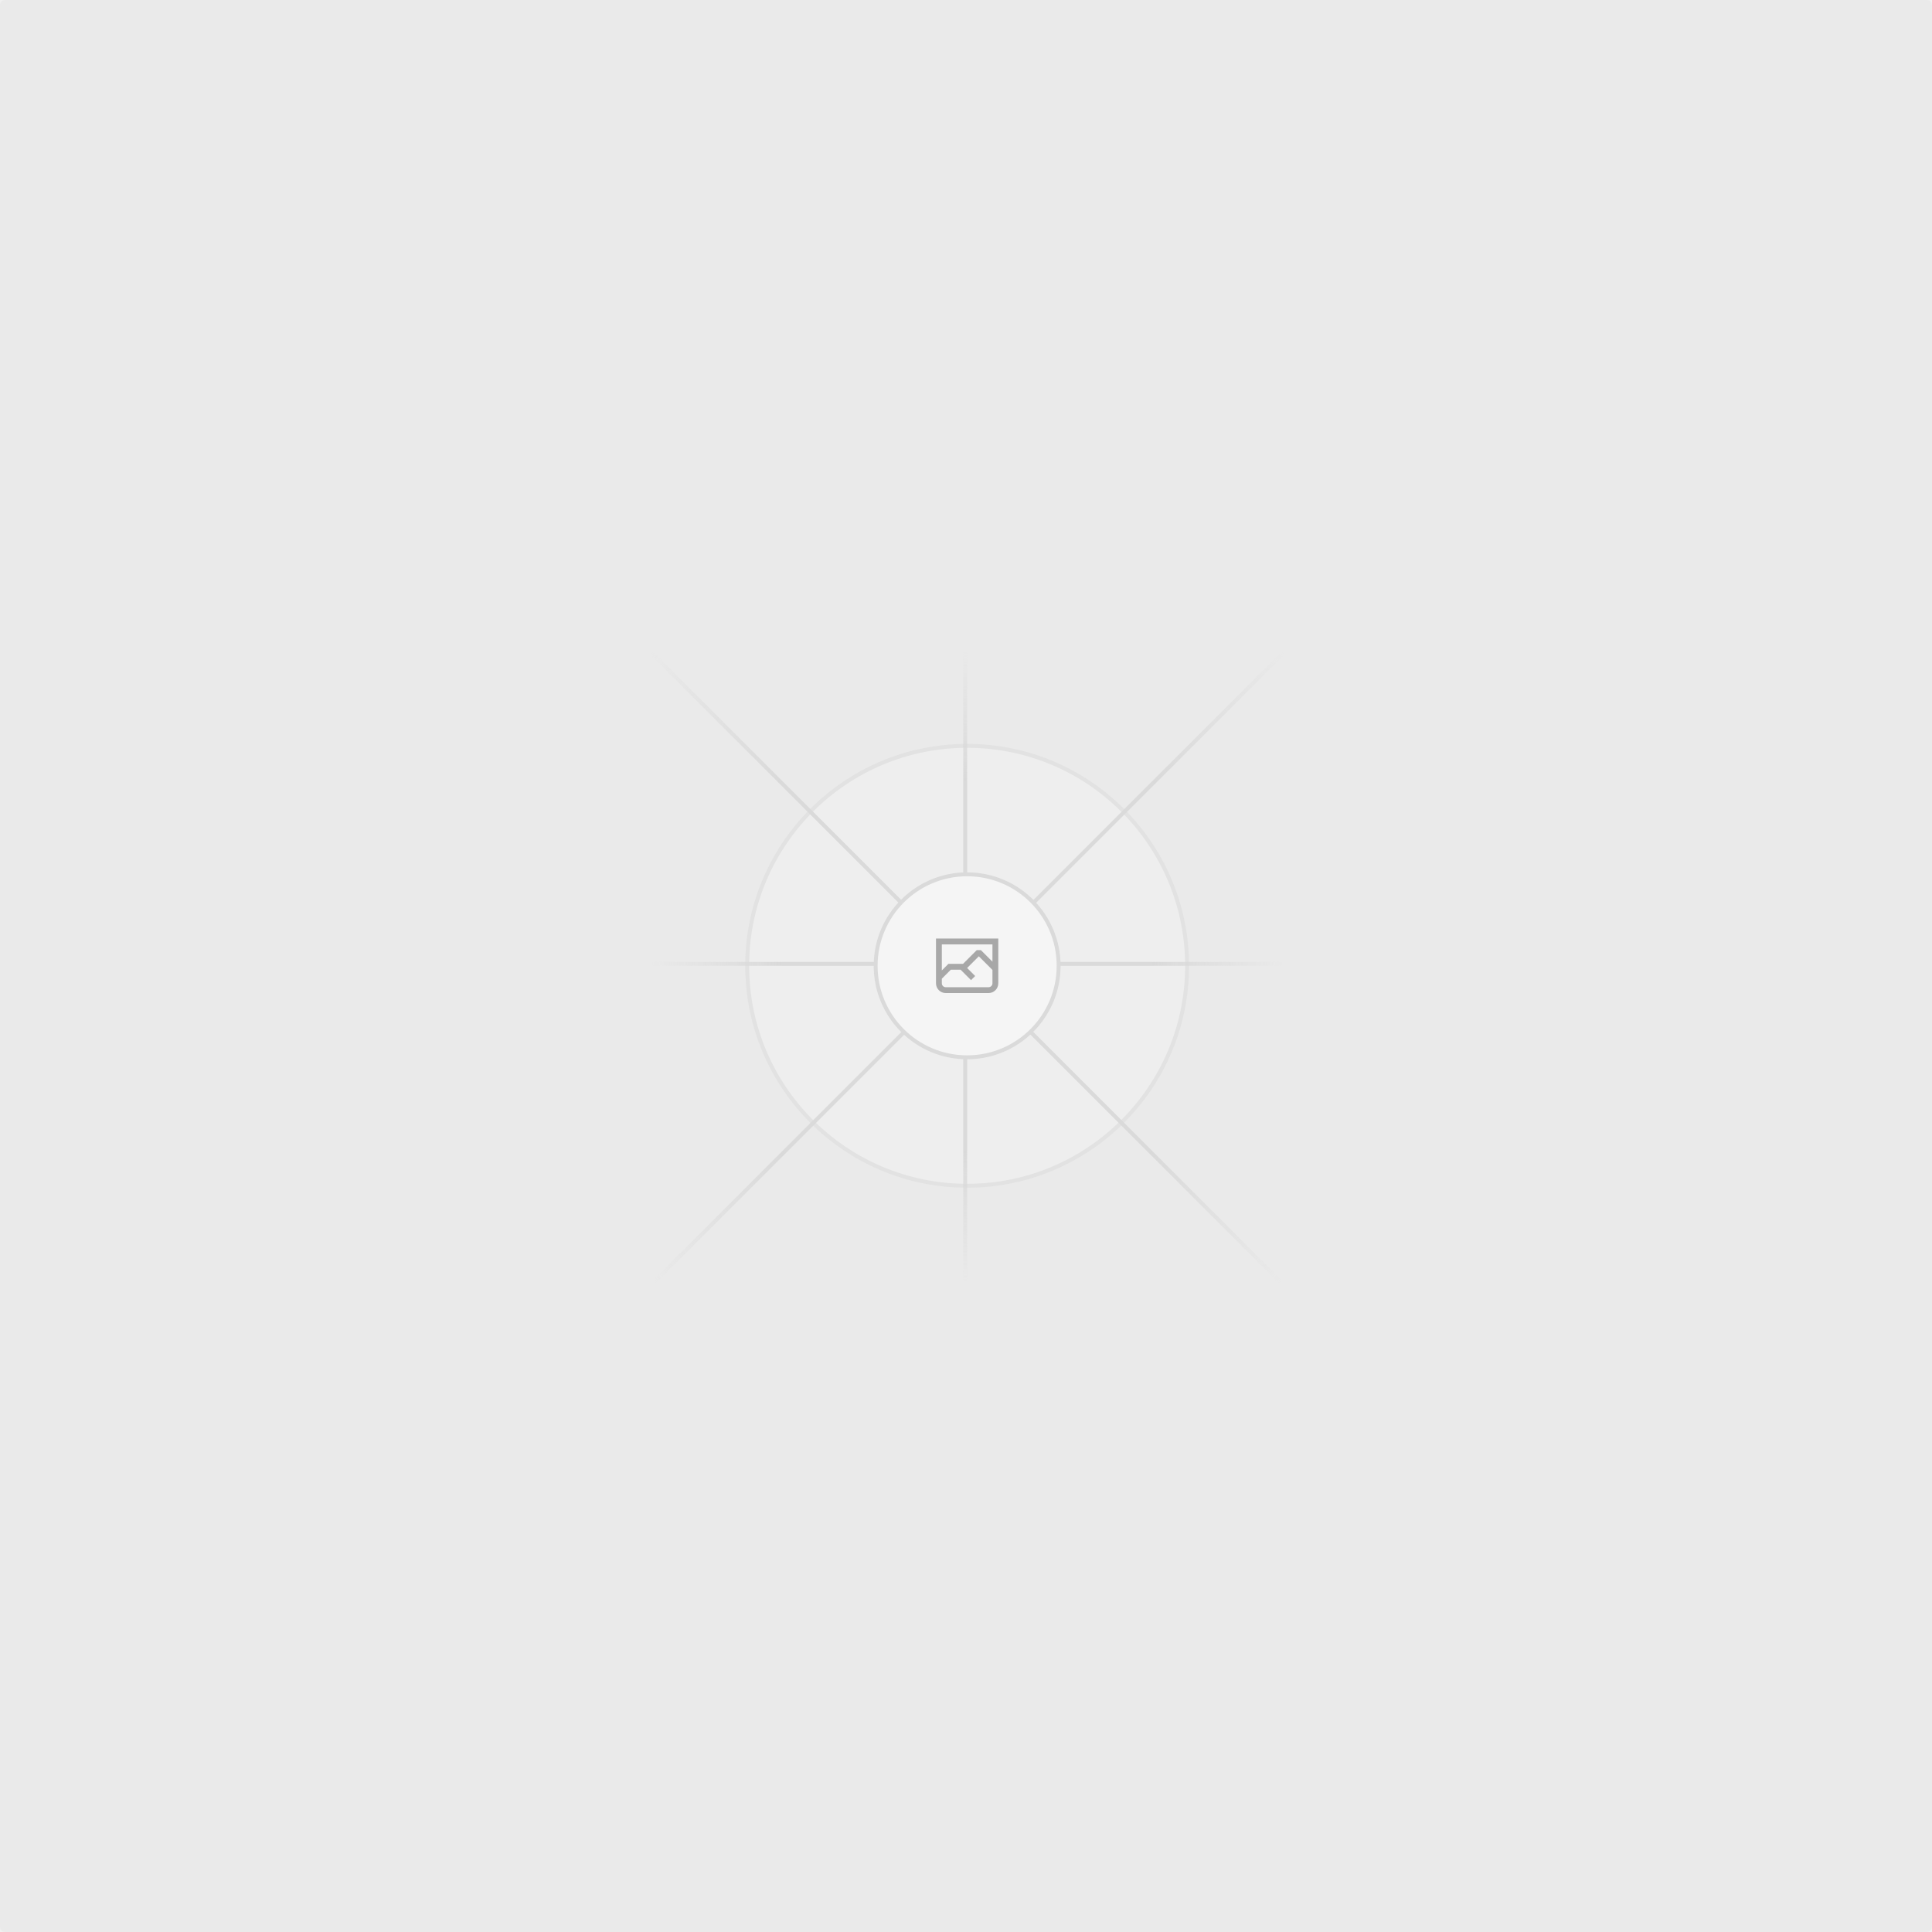
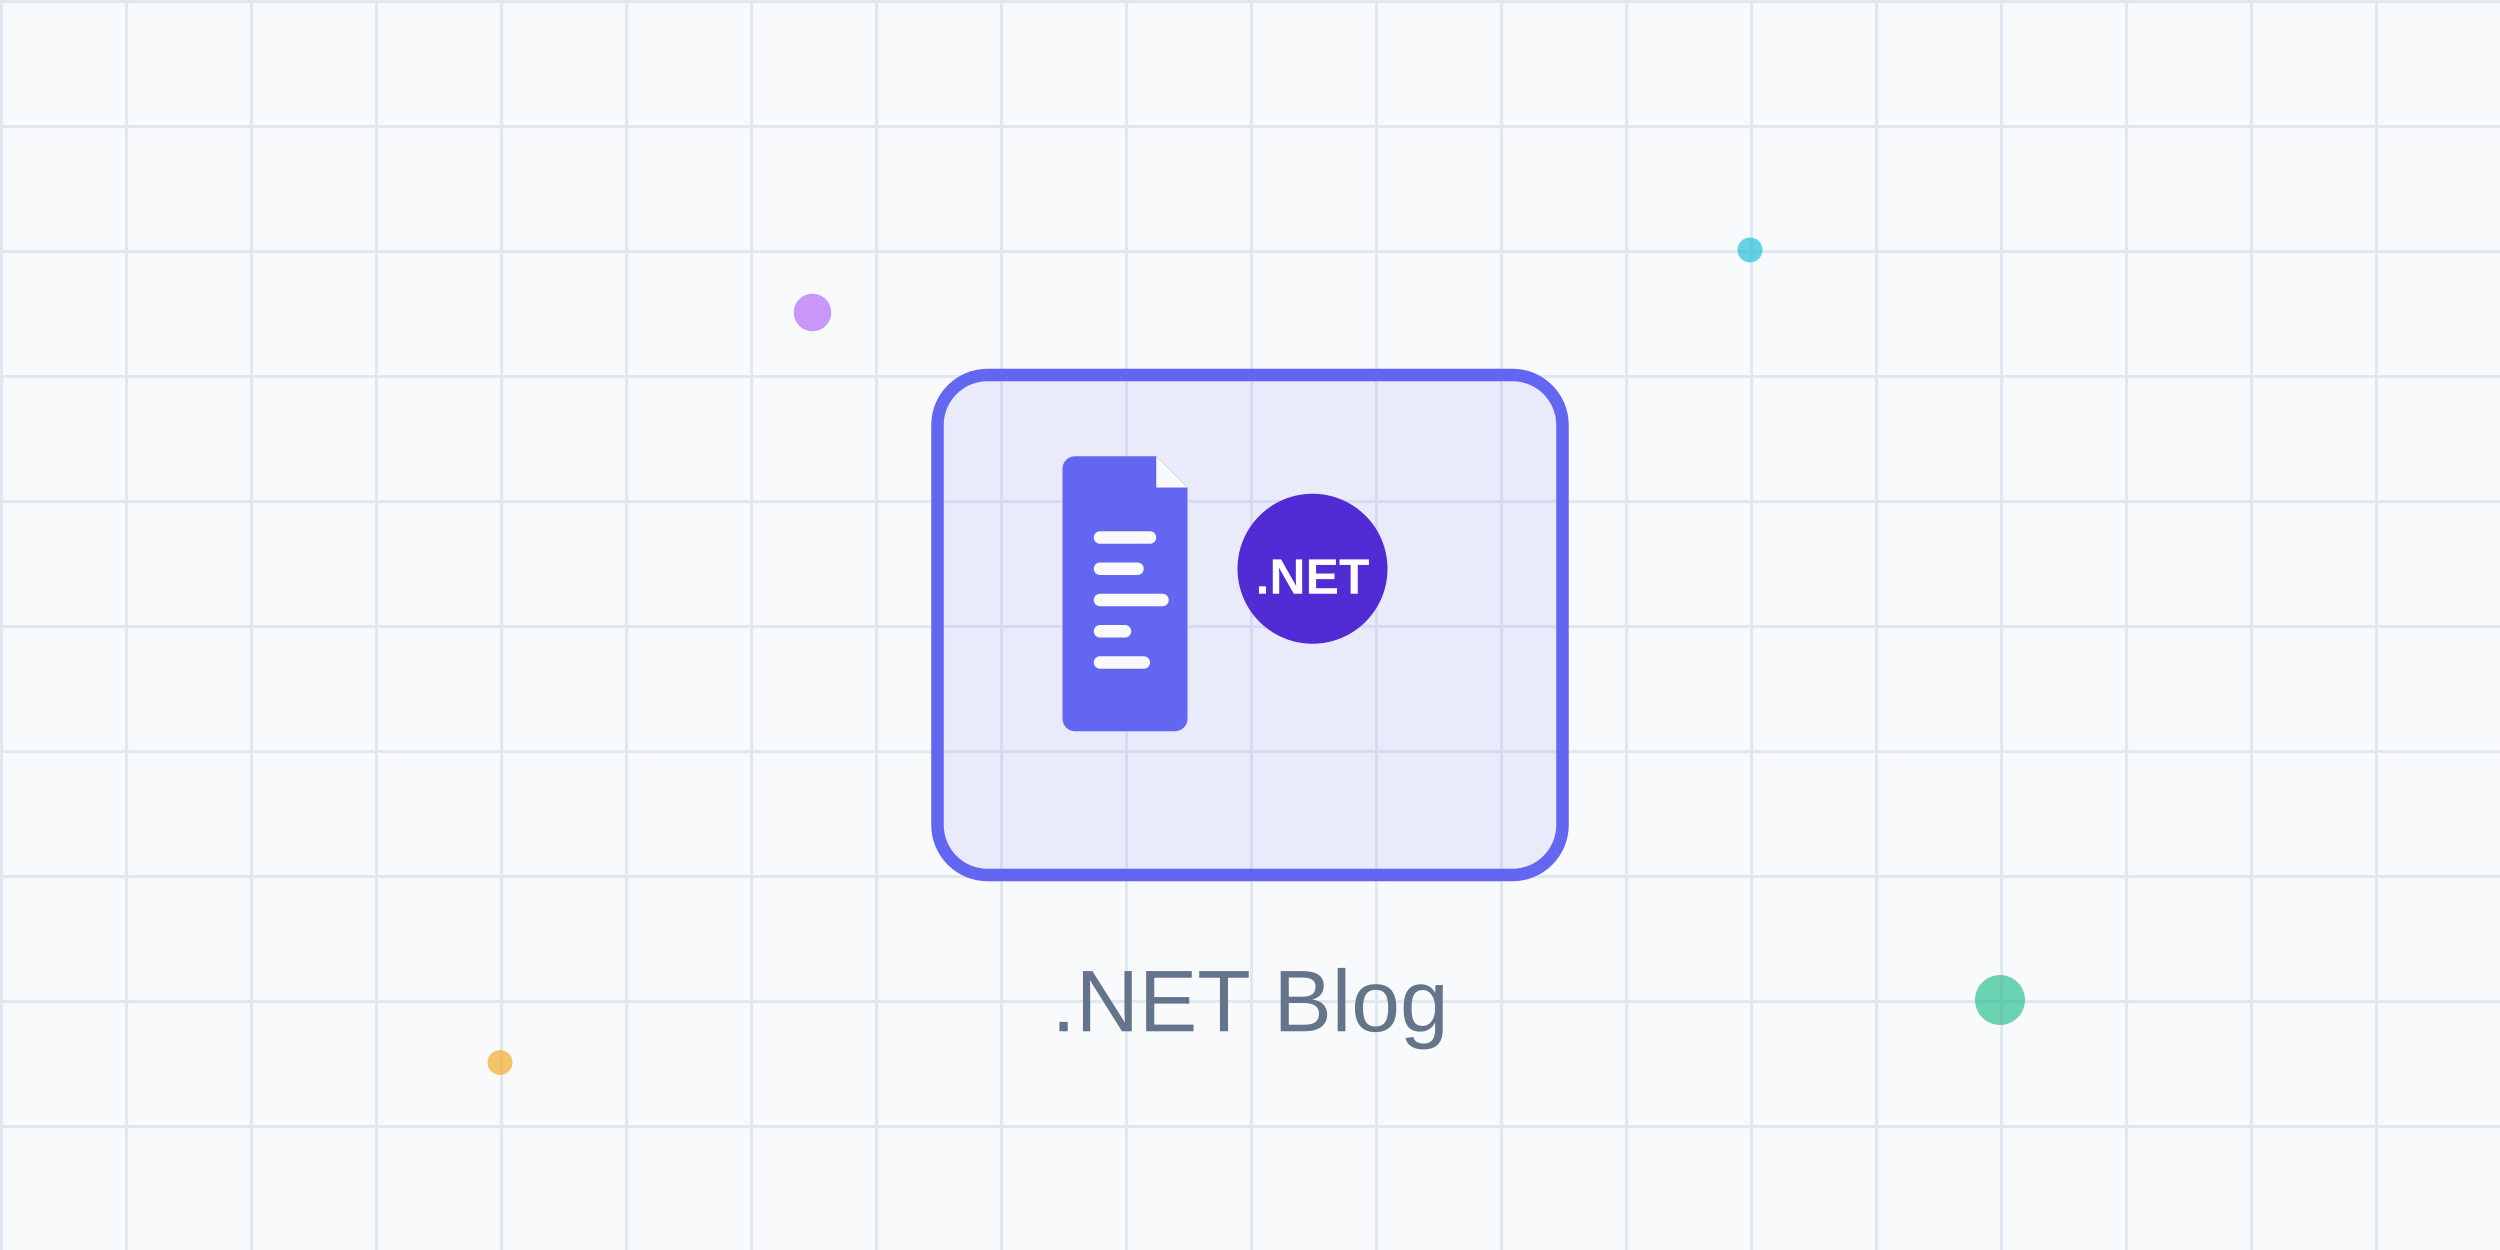
- <svg xmlns="http://www.w3.org/2000/svg" width="1200" height="1200" fill="none">
-   <rect width="1200" height="1200" fill="#EAEAEA" rx="3" />
-   <g opacity=".5">
-     <g opacity=".5">
-       <path fill="#FAFAFA" d="M600.709 736.5c-75.454 0-136.621-61.167-136.621-136.62 0-75.454 61.167-136.621 136.621-136.621 75.453 0 136.62 61.167 136.62 136.621 0 75.453-61.167 136.62-136.62 136.62Z" />
-       <path stroke="#C9C9C9" stroke-width="2.418" d="M600.709 736.5c-75.454 0-136.621-61.167-136.621-136.62 0-75.454 61.167-136.621 136.621-136.621 75.453 0 136.62 61.167 136.62 136.621 0 75.453-61.167 136.62-136.62 136.62Z" />
-     </g>
-     <path stroke="url(#a)" stroke-width="2.418" d="M0-1.209h553.581" transform="scale(1 -1) rotate(45 1163.11 91.165)" />
-     <path stroke="url(#b)" stroke-width="2.418" d="M404.846 598.671h391.726" />
-     <path stroke="url(#c)" stroke-width="2.418" d="M599.5 795.742V404.017" />
-     <path stroke="url(#d)" stroke-width="2.418" d="m795.717 796.597-391.441-391.44" />
-     <path fill="#fff" d="M600.709 656.704c-31.384 0-56.825-25.441-56.825-56.824 0-31.384 25.441-56.825 56.825-56.825 31.383 0 56.824 25.441 56.824 56.825 0 31.383-25.441 56.824-56.824 56.824Z" />
-     <g clip-path="url(#e)">
-       <path fill="#666" fill-rule="evenodd" d="M616.426 586.58h-31.434v16.176l3.553-3.554.531-.531h9.068l.074-.074 8.463-8.463h2.565l7.18 7.181V586.58Zm-15.715 14.654 3.698 3.699 1.283 1.282-2.565 2.565-1.282-1.283-5.2-5.199h-6.066l-5.514 5.514-.073.073v2.876a2.418 2.418 0 0 0 2.418 2.418h26.598a2.418 2.418 0 0 0 2.418-2.418v-8.317l-8.463-8.463-7.181 7.181-.071.072Zm-19.347 5.442v4.085a6.045 6.045 0 0 0 6.046 6.045h26.598a6.044 6.044 0 0 0 6.045-6.045v-7.108l1.356-1.355-1.282-1.283-.074-.073v-17.989h-38.689v23.43l-.146.146.146.147Z" clip-rule="evenodd" />
-     </g>
-     <path stroke="#C9C9C9" stroke-width="2.418" d="M600.709 656.704c-31.384 0-56.825-25.441-56.825-56.824 0-31.384 25.441-56.825 56.825-56.825 31.383 0 56.824 25.441 56.824 56.825 0 31.383-25.441 56.824-56.824 56.824Z" />
-   </g>
+ <svg xmlns="http://www.w3.org/2000/svg" width="400" height="200" viewBox="0 0 400 200" fill="none">
+   <rect width="400" height="200" fill="#f8fafc" />
  <defs>
-     <linearGradient id="a" x1="554.061" x2="-.48" y1=".083" y2=".087" gradientUnits="userSpaceOnUse">
-       <stop stop-color="#C9C9C9" stop-opacity="0" />
-       <stop offset=".208" stop-color="#C9C9C9" />
-       <stop offset=".792" stop-color="#C9C9C9" />
-       <stop offset="1" stop-color="#C9C9C9" stop-opacity="0" />
-     </linearGradient>
-     <linearGradient id="b" x1="796.912" x2="404.507" y1="599.963" y2="599.965" gradientUnits="userSpaceOnUse">
-       <stop stop-color="#C9C9C9" stop-opacity="0" />
-       <stop offset=".208" stop-color="#C9C9C9" />
-       <stop offset=".792" stop-color="#C9C9C9" />
-       <stop offset="1" stop-color="#C9C9C9" stop-opacity="0" />
-     </linearGradient>
-     <linearGradient id="c" x1="600.792" x2="600.794" y1="403.677" y2="796.082" gradientUnits="userSpaceOnUse">
-       <stop stop-color="#C9C9C9" stop-opacity="0" />
-       <stop offset=".208" stop-color="#C9C9C9" />
-       <stop offset=".792" stop-color="#C9C9C9" />
-       <stop offset="1" stop-color="#C9C9C9" stop-opacity="0" />
-     </linearGradient>
-     <linearGradient id="d" x1="404.85" x2="796.972" y1="403.903" y2="796.02" gradientUnits="userSpaceOnUse">
-       <stop stop-color="#C9C9C9" stop-opacity="0" />
-       <stop offset=".208" stop-color="#C9C9C9" />
-       <stop offset=".792" stop-color="#C9C9C9" />
-       <stop offset="1" stop-color="#C9C9C9" stop-opacity="0" />
-     </linearGradient>
-     <clipPath id="e">
-       <path fill="#fff" d="M581.364 580.535h38.689v38.689h-38.689z" />
-     </clipPath>
+     <pattern id="grid" width="20" height="20" patternUnits="userSpaceOnUse">
+       <path d="M 20 0 L 0 0 0 20" fill="none" stroke="#e2e8f0" stroke-width="1" />
+     </pattern>
  </defs>
+   <rect width="400" height="200" fill="url(#grid)" />
+   <rect x="150" y="60" width="100" height="80" rx="8" fill="#6366f1" fill-opacity="0.1" stroke="#6366f1" stroke-width="2" />
+   <path d="M170 80 L170 75 C170 73.895 170.895 73 172 73 L185 73 L190 78 L190 115 C190 116.105 189.105 117 188 117 L172 117 C170.895 117 170 116.105 170 115 L170 80 Z" fill="#6366f1" />
+   <path d="M185 73 L185 78 L190 78" fill="#f8fafc" />
+   <rect x="175" y="85" width="10" height="2" rx="1" fill="#f8fafc" />
+   <rect x="175" y="90" width="8" height="2" rx="1" fill="#f8fafc" />
+   <rect x="175" y="95" width="12" height="2" rx="1" fill="#f8fafc" />
+   <rect x="175" y="100" width="6" height="2" rx="1" fill="#f8fafc" />
+   <rect x="175" y="105" width="9" height="2" rx="1" fill="#f8fafc" />
+   <circle cx="210" cy="91" r="12" fill="#512bd4" />
+   <text x="210" y="95" text-anchor="middle" fill="white" font-family="Arial, sans-serif" font-size="8" font-weight="bold">.NET</text>
+   <circle cx="130" cy="50" r="3" fill="#a855f7" fill-opacity="0.6" />
+   <circle cx="280" cy="40" r="2" fill="#06b6d4" fill-opacity="0.6" />
+   <circle cx="320" cy="160" r="4" fill="#10b981" fill-opacity="0.6" />
+   <circle cx="80" cy="170" r="2" fill="#f59e0b" fill-opacity="0.6" />
+   <text x="200" y="165" text-anchor="middle" fill="#64748b" font-family="Arial, sans-serif" font-size="14" font-weight="500">.NET Blog</text>
</svg>
